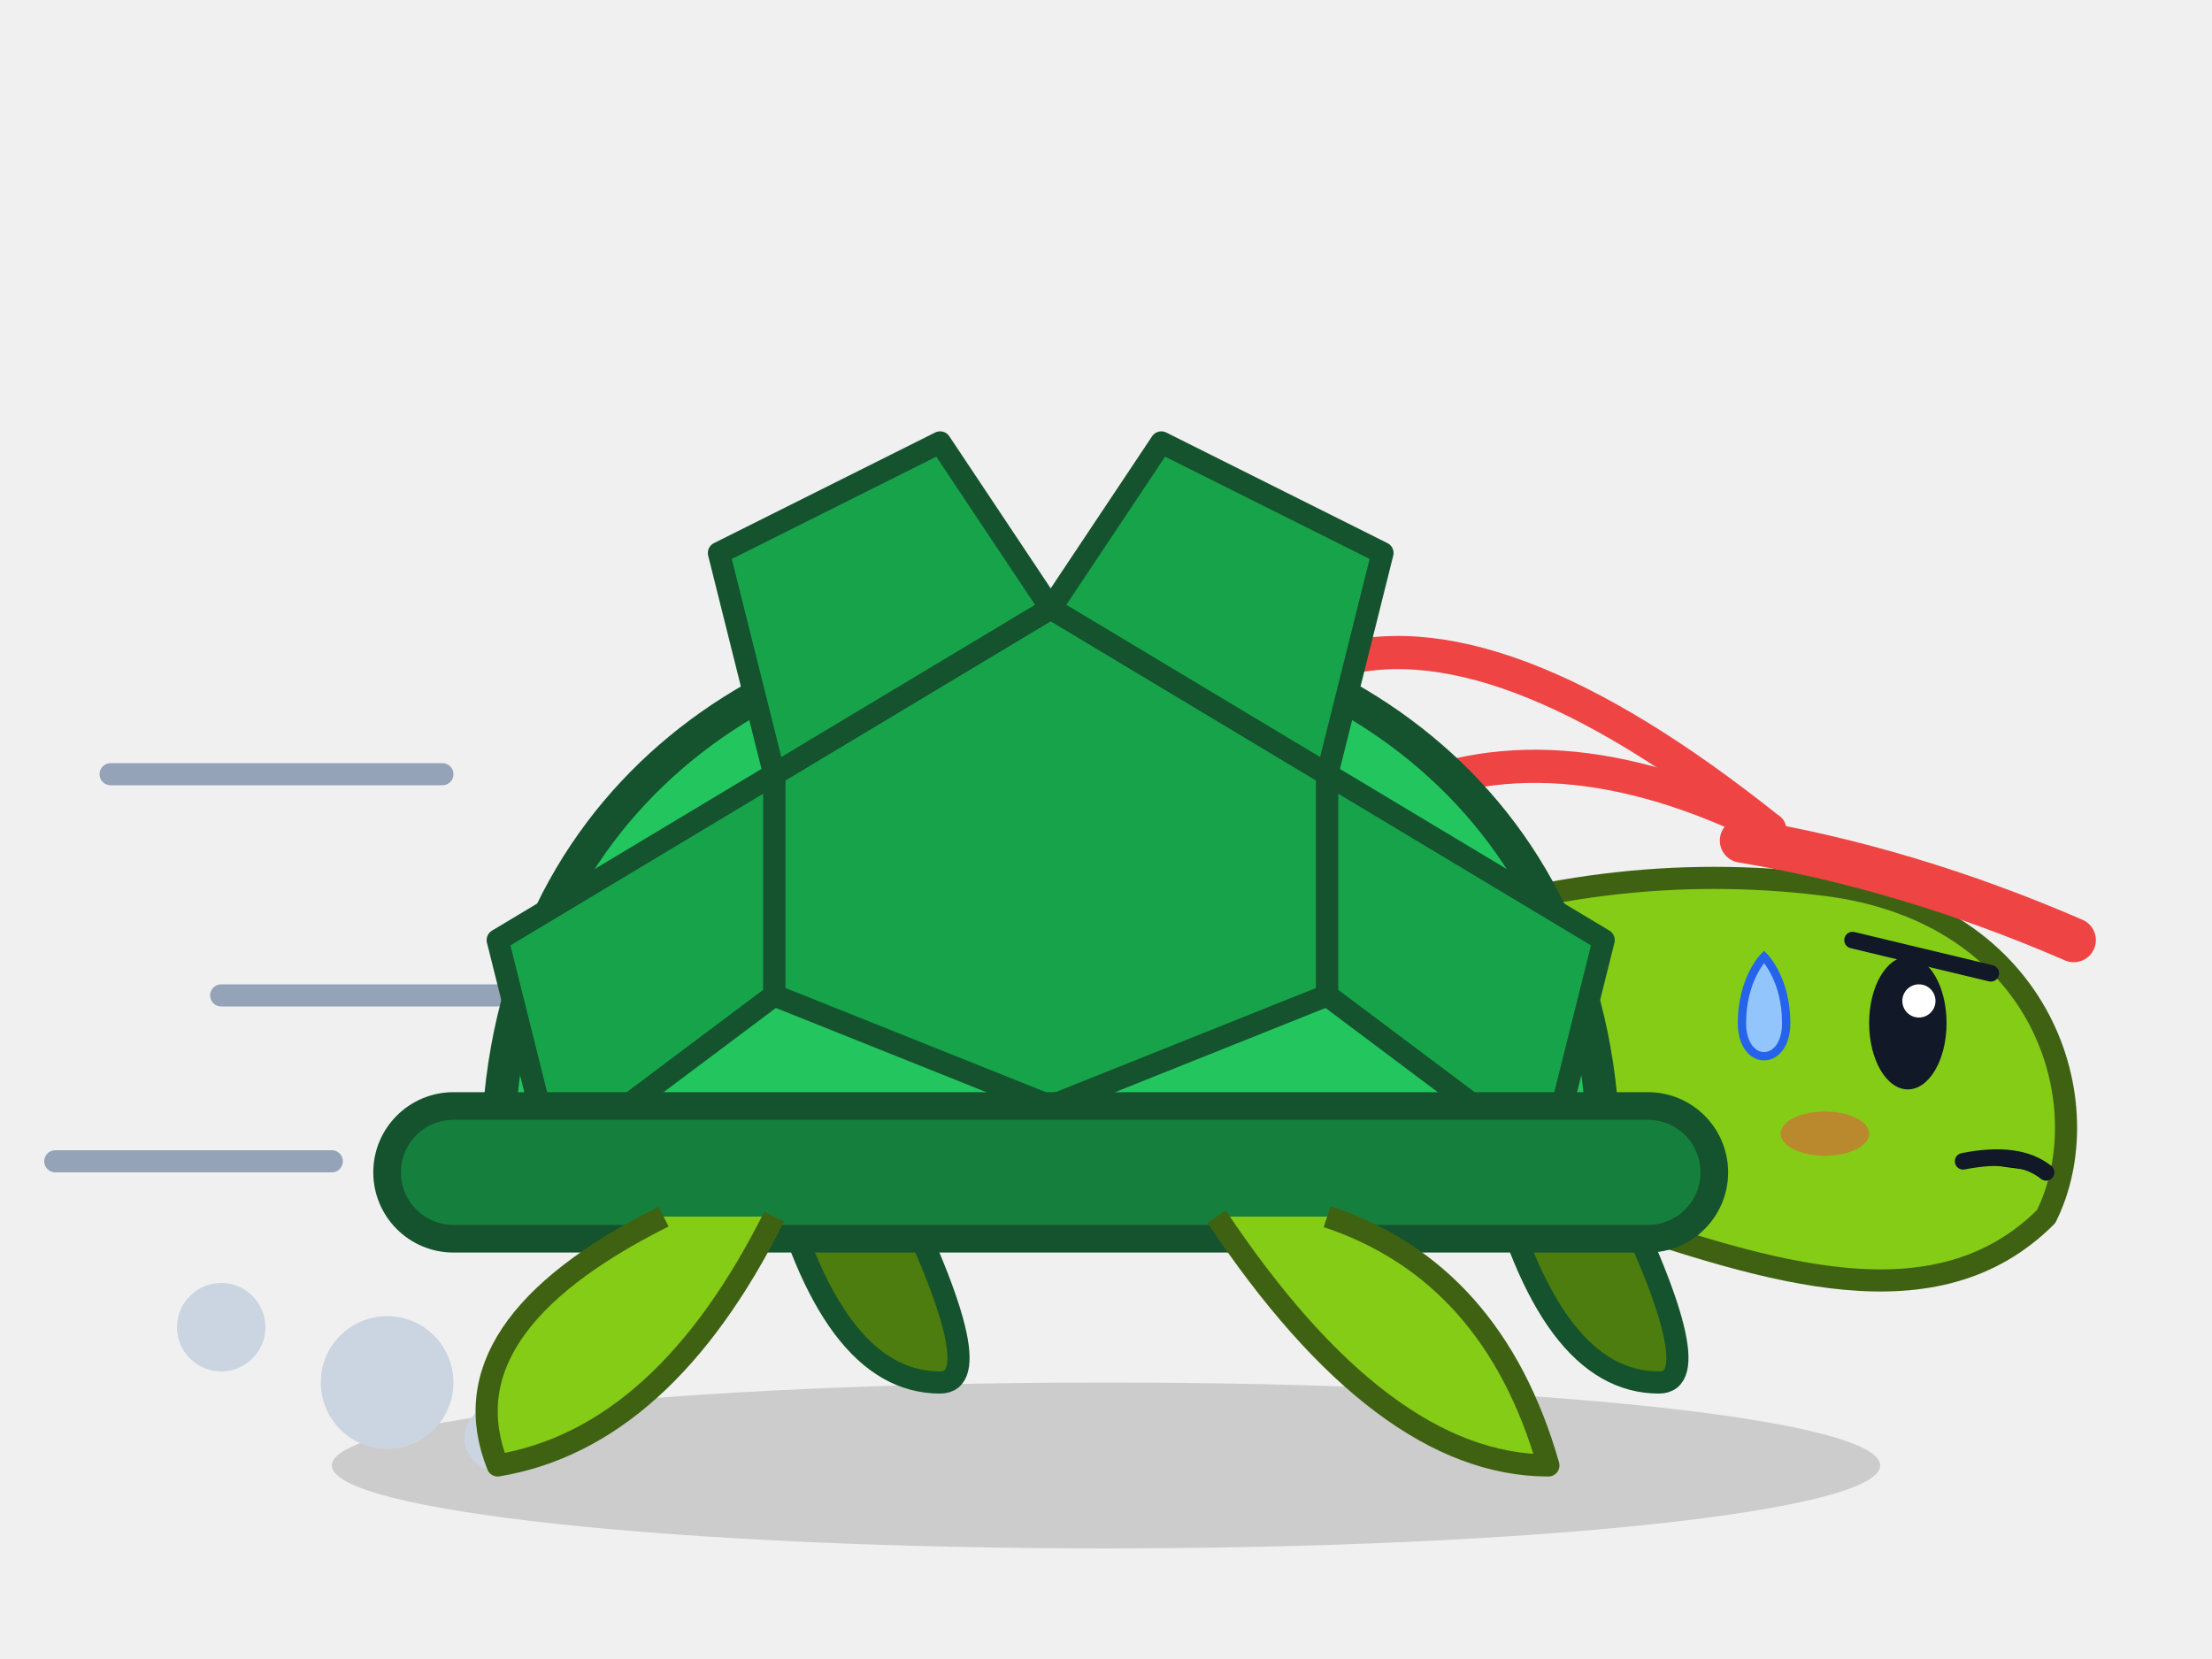
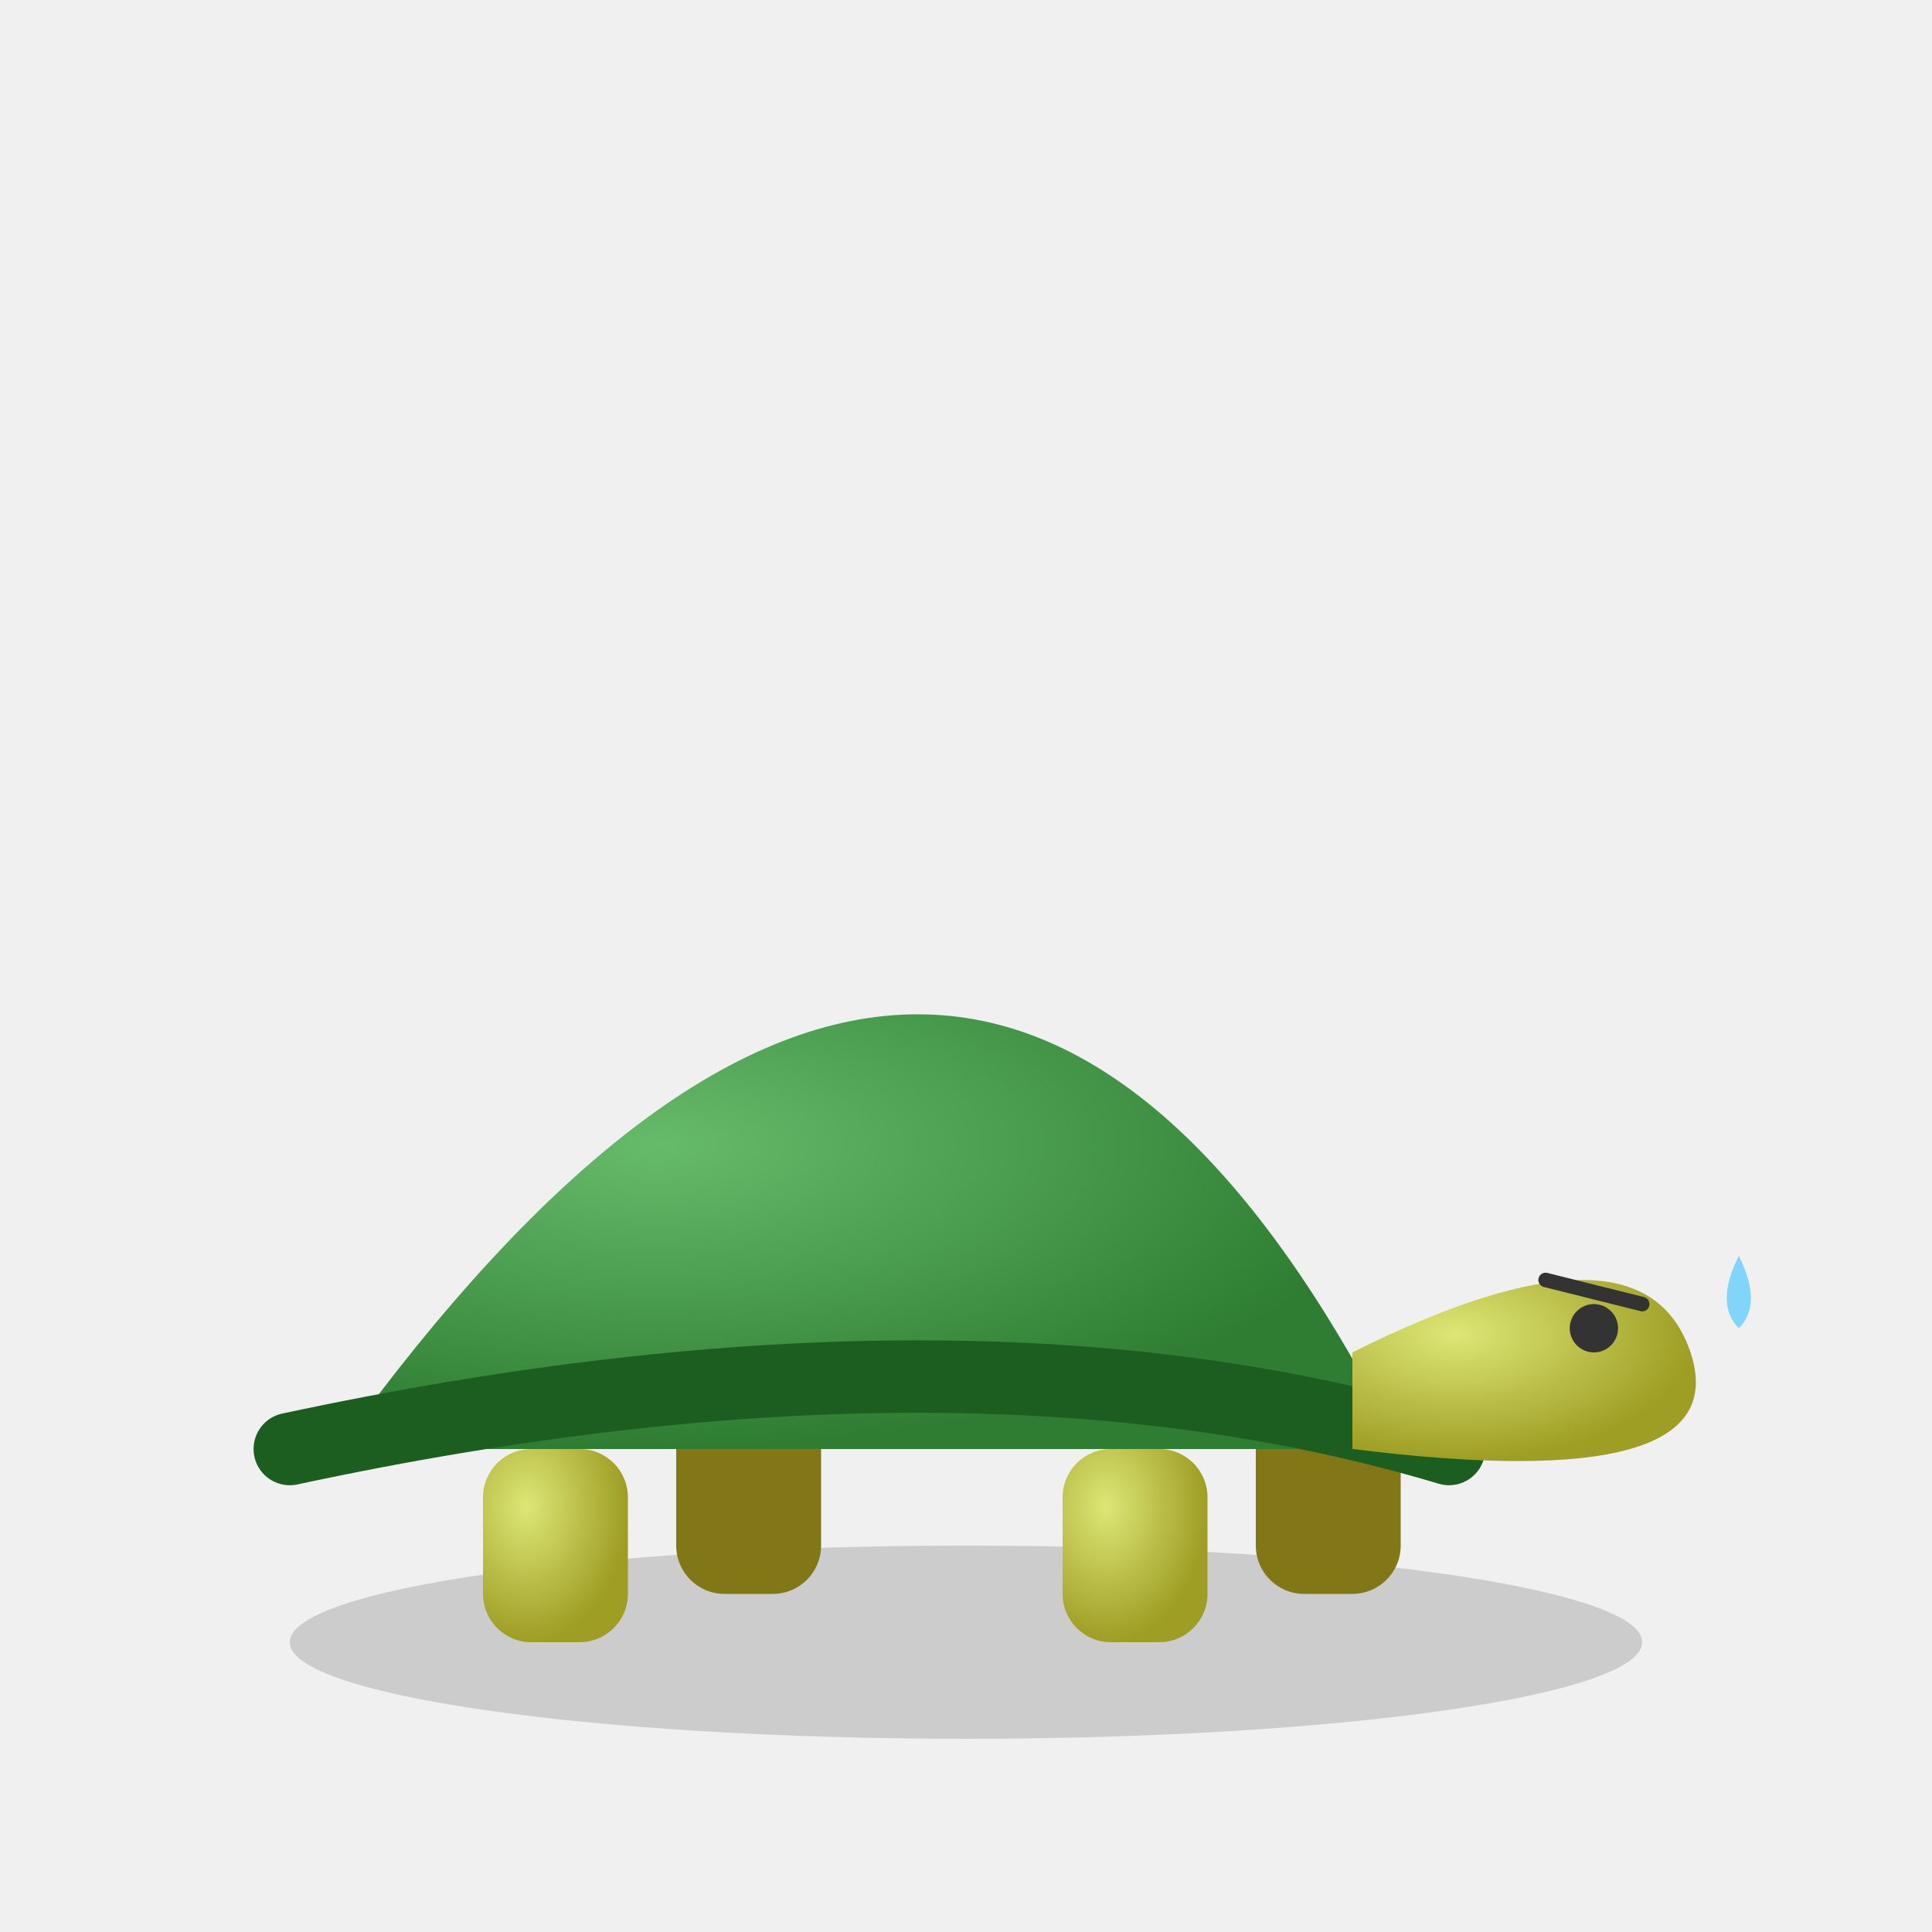
- <svg xmlns="http://www.w3.org/2000/svg" viewBox="0 0 400 300" width="100%" height="100%">
-   <ellipse cx="200" cy="265" rx="140" ry="15" fill="#000000" opacity="0.15" />
-   <g stroke="#94a3b8" stroke-width="4" stroke-linecap="round">
-     <line x1="20" y1="140" x2="80" y2="140" />
-     <line x1="40" y1="180" x2="90" y2="180" />
-     <line x1="10" y1="210" x2="60" y2="210" />
-   </g>
-   <g fill="#cbd5e1">
-     <circle cx="70" cy="250" r="12" />
-     <circle cx="40" cy="240" r="8" />
-     <circle cx="90" cy="260" r="6" />
-   </g>
-   <path d="M 140 210 Q 150 250 170 250 Q 180 250 160 210" fill="#4d7c0f" stroke="#14532d" stroke-width="4" stroke-linejoin="round" />
-   <path d="M 270 210 Q 280 250 300 250 Q 310 250 290 210" fill="#4d7c0f" stroke="#14532d" stroke-width="4" stroke-linejoin="round" />
-   <path d="M 250 170 Q 290 155 330 160 C 370 165, 380 200, 370 220 C 350 240, 320 230, 290 220 Q 260 210 250 200 Z" fill="#84cc16" stroke="#3f6212" stroke-width="4" stroke-linejoin="round" />
-   <path d="M 320 150 Q 280 130 250 145" stroke="#ef4444" stroke-width="6" stroke-linecap="round" fill="none" />
-   <path d="M 320 150 Q 270 110 240 120" stroke="#ef4444" stroke-width="6" stroke-linecap="round" fill="none" />
-   <path d="M 90 210 C 90 80, 290 80, 290 210 Z" fill="#22c55e" stroke="#14532d" stroke-width="6" stroke-linejoin="round" />
-   <g fill="#16a34a" stroke="#14532d" stroke-width="4" stroke-linejoin="round">
-     <polygon points="140,140 190,110 240,140 240,180 190,200 140,180" />
-     <polygon points="90,170 140,140 140,180 100,210" />
-     <polygon points="290,170 240,140 240,180 280,210" />
-     <polygon points="190,110 140,140 130,100 170,80" />
-     <polygon points="190,110 240,140 250,100 210,80" />
-   </g>
-   <rect x="70" y="200" width="240" height="24" rx="12" fill="#15803d" stroke="#14532d" stroke-width="5" />
-   <path d="M 120 220 Q 80 240 90 265 Q 120 260 140 220" fill="#84cc16" stroke="#3f6212" stroke-width="4" stroke-linejoin="round" />
-   <path d="M 240 220 Q 270 230 280 265 Q 250 265 220 220" fill="#84cc16" stroke="#3f6212" stroke-width="4" stroke-linejoin="round" />
-   <path d="M 315 152 Q 345 157 375 170" stroke="#ef4444" stroke-width="8" stroke-linecap="round" fill="none" />
-   <ellipse cx="345" cy="185" rx="7" ry="12" fill="#111827" />
-   <circle cx="347" cy="181" r="3" fill="#ffffff" />
-   <path d="M 335 170 L 360 176" stroke="#111827" stroke-width="3" stroke-linecap="round" />
-   <path d="M 355 210 Q 365 208 370 212" stroke="#111827" stroke-width="3" stroke-linecap="round" />
-   <ellipse cx="330" cy="205" rx="8" ry="4" fill="#ef4444" opacity="0.5" />
-   <path d="M 315 185 C 315 193, 323 193, 323 185 C 323 177, 319 173, 319 173 C 319 173, 315 177, 315 185 Z" fill="#93c5fd" stroke="#2563eb" stroke-width="1.5" />
+ <svg xmlns="http://www.w3.org/2000/svg" viewBox="0 0 400 400">
+   <defs>
+     <radialGradient id="tShell" cx="30%" cy="30%" r="70%">
+       <stop offset="0%" stop-color="#66bb6a" />
+       <stop offset="100%" stop-color="#2e7d32" />
+     </radialGradient>
+     <radialGradient id="tSkin" cx="30%" cy="30%" r="70%">
+       <stop offset="0%" stop-color="#dce775" />
+       <stop offset="100%" stop-color="#9e9d24" />
+     </radialGradient>
+   </defs>
+   <ellipse cx="200" cy="340" rx="140" ry="20" fill="rgba(0,0,0,0.15)" />
+   <rect x="100" y="300" width="30" height="40" rx="10" fill="url(#tSkin)" />
+   <rect x="220" y="300" width="30" height="40" rx="10" fill="url(#tSkin)" />
+   <rect x="140" y="290" width="30" height="40" rx="10" fill="#827717" />
+   <rect x="260" y="290" width="30" height="40" rx="10" fill="#827717" />
+   <path d="M70 300 Q200 120 290 300 Z" fill="url(#tShell)" />
+   <path d="M60 300 Q200 270 300 300" stroke="#1b5e20" stroke-width="15" fill="none" stroke-linecap="round" />
+   <path d="M280 280 Q340 250 350 280 Q360 310 280 300 Z" fill="url(#tSkin)" />
+   <circle cx="330" cy="275" r="5" fill="#333" />
+   <path d="M320 265 L340 270" stroke="#333" stroke-width="3" stroke-linecap="round" />
+   <path d="M360 260 Q365 270 360 275 Q355 270 360 260 Z" fill="#81d4fa" />
</svg>
